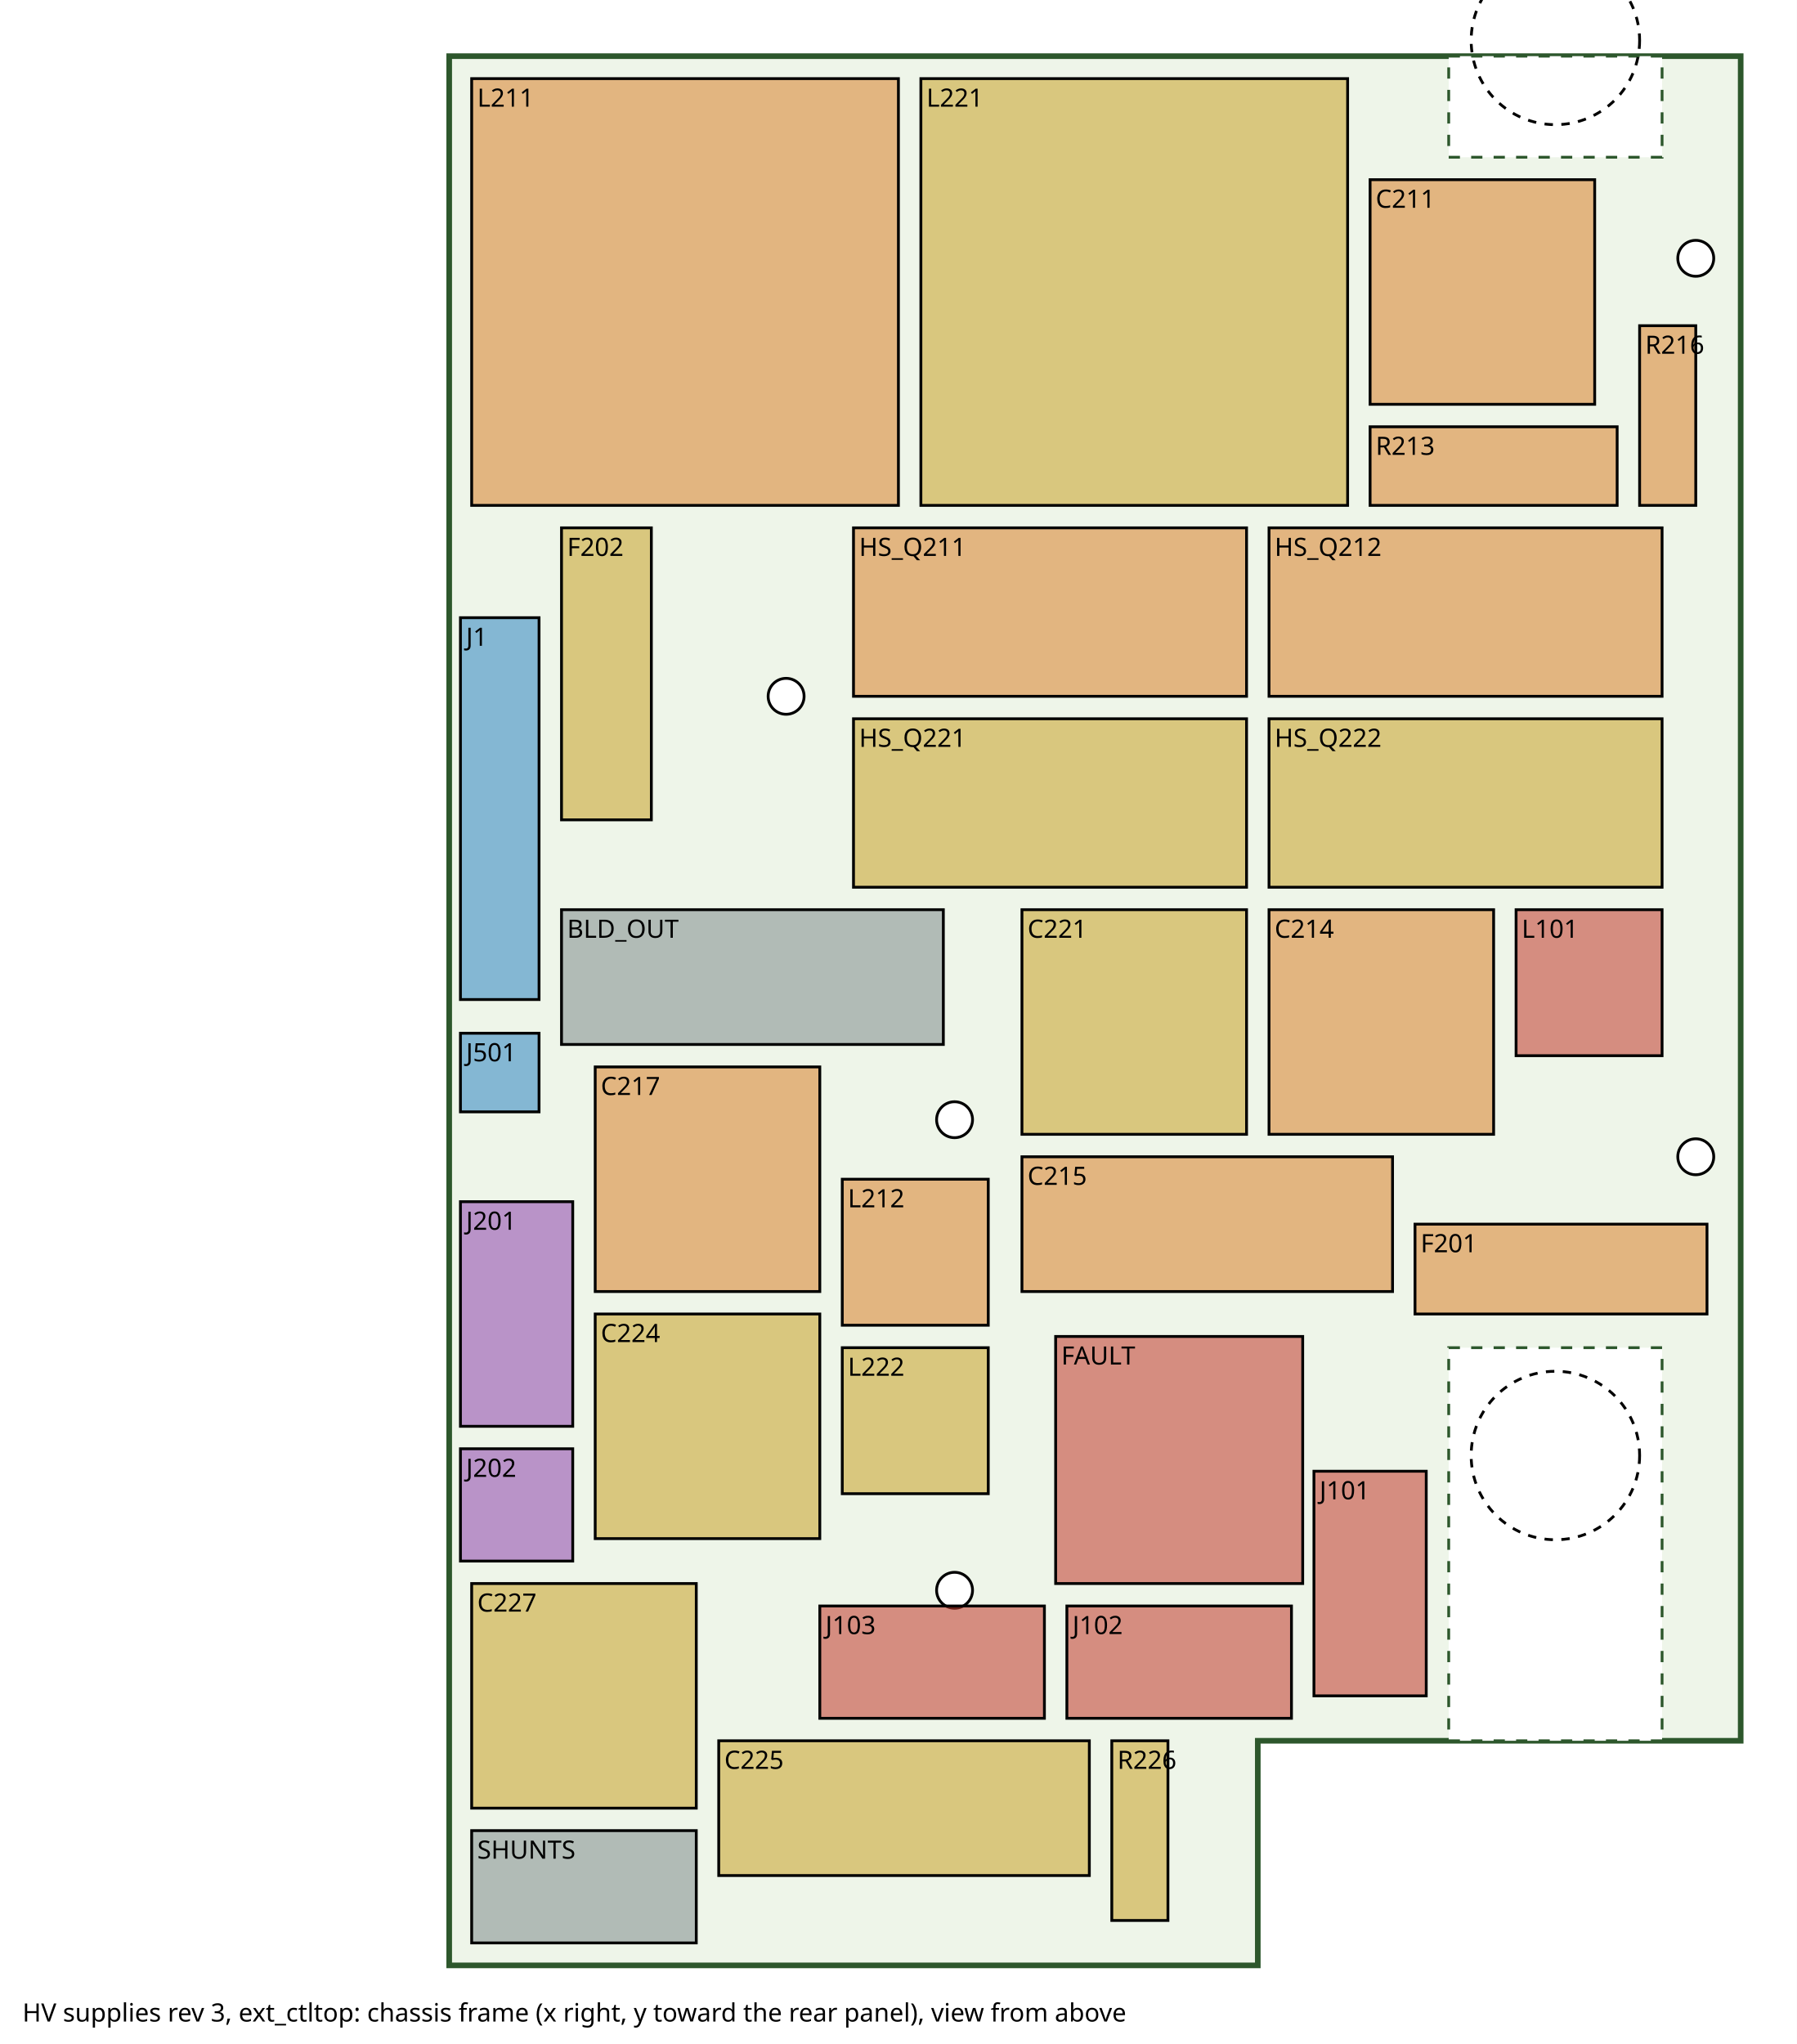
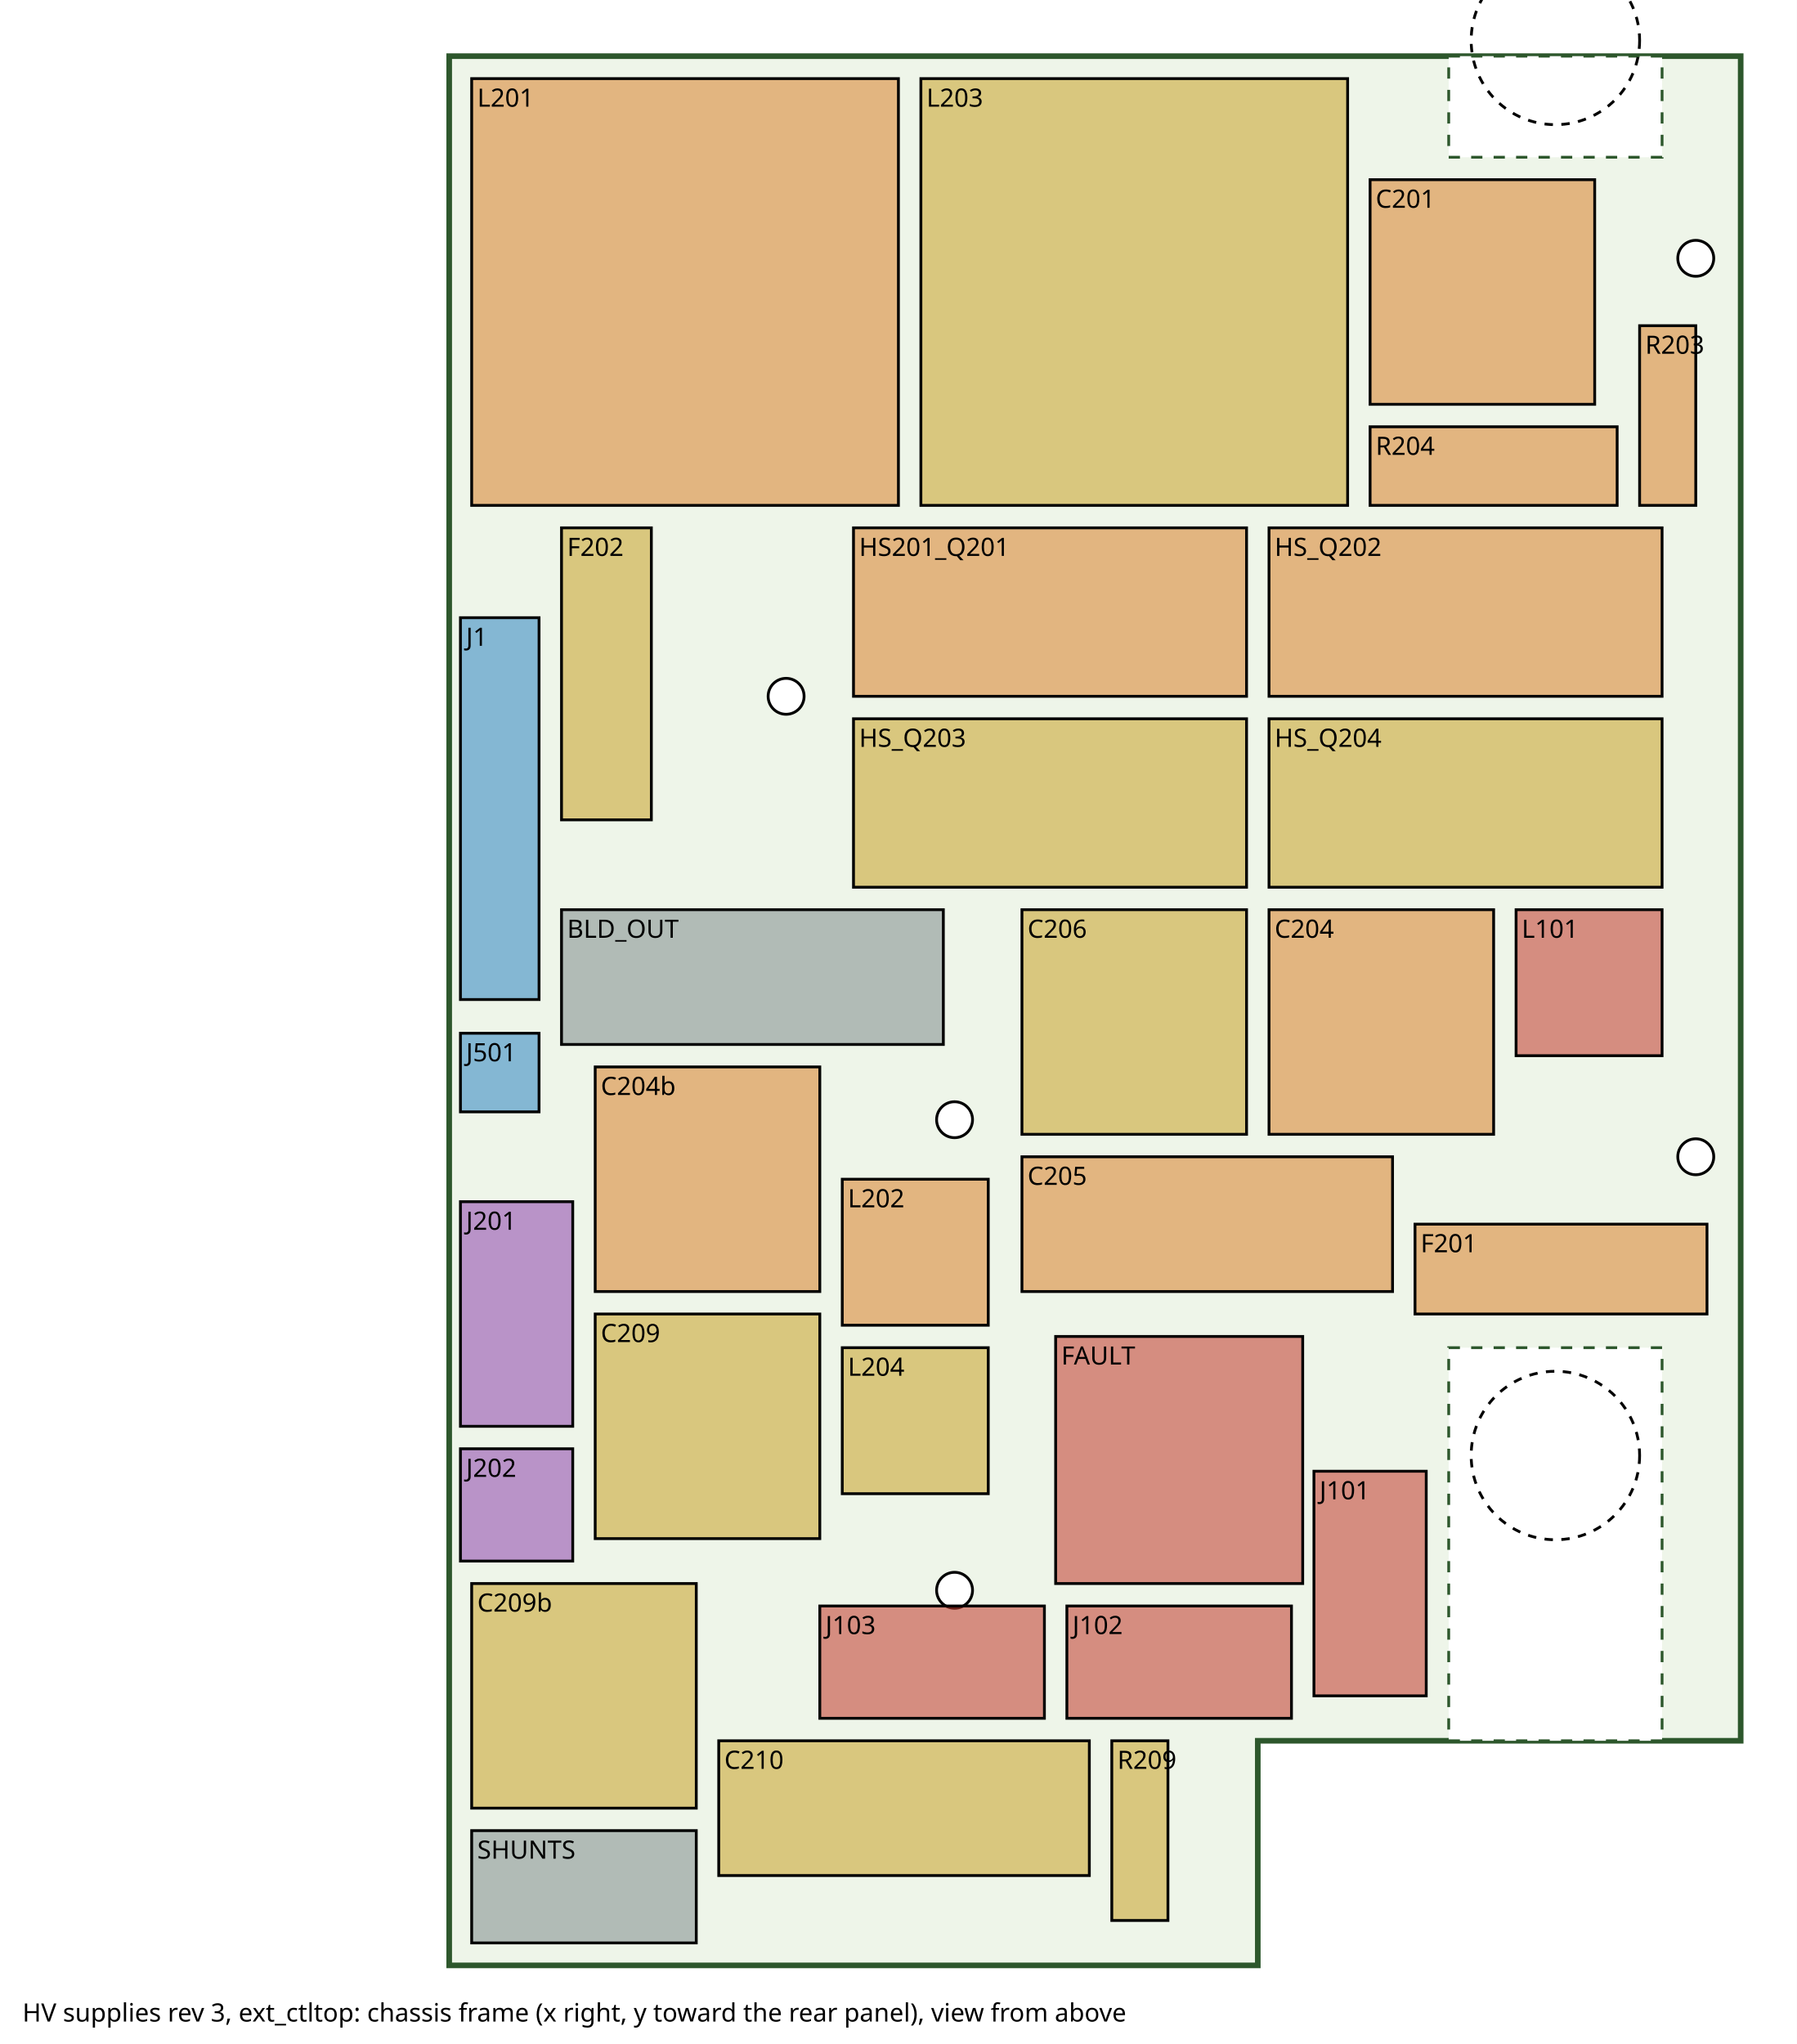
<svg xmlns="http://www.w3.org/2000/svg" width="640" height="728" viewBox="0 0 640 728" font-family="sans-serif" font-size="9">
  <rect width="640" height="728" fill="white" />
  <polygon points="160,20 620,20 620,620 448,620 448,700 160,700" fill="#eef5e9" stroke="#2d572c" stroke-width="2" />
  <rect x="516" y="20" width="76" height="36" fill="white" stroke="#2d572c" stroke-dasharray="4" />
  <rect x="516" y="480" width="76" height="140" fill="white" stroke="#2d572c" stroke-dasharray="4" />
  <circle cx="554.0" cy="14.4" r="30.0" fill="none" stroke="black" stroke-dasharray="3" />
  <circle cx="554.0" cy="518.4" r="30.0" fill="none" stroke="black" stroke-dasharray="3" />
  <circle cx="280.0" cy="248.0" r="6.4" fill="white" stroke="black" />
  <circle cx="340.0" cy="398.8" r="6.4" fill="white" stroke="black" />
  <circle cx="340.0" cy="566.4" r="6.4" fill="white" stroke="black" />
  <circle cx="604.0" cy="92.0" r="6.4" fill="white" stroke="black" />
  <circle cx="604.0" cy="412.0" r="6.4" fill="white" stroke="black" />
  <rect x="164" y="220" width="28" height="136" fill="#2e86c1" fill-opacity="0.55" stroke="black" />
  <text x="166" y="230">J1</text>
  <rect x="164" y="368" width="28" height="28" fill="#2e86c1" fill-opacity="0.55" stroke="black" />
  <text x="166" y="378">J501</text>
  <rect x="164" y="428" width="40" height="80" fill="#8e44ad" fill-opacity="0.55" stroke="black" />
  <text x="166" y="438">J201</text>
  <rect x="164" y="516" width="40" height="40" fill="#8e44ad" fill-opacity="0.55" stroke="black" />
  <text x="166" y="526">J202</text>
  <rect x="468" y="524" width="40" height="80" fill="#c0392b" fill-opacity="0.55" stroke="black" />
  <text x="470" y="534">J101</text>
  <rect x="380" y="572" width="80" height="40" fill="#c0392b" fill-opacity="0.55" stroke="black" />
  <text x="382" y="582">J102</text>
  <rect x="292" y="572" width="80" height="40" fill="#c0392b" fill-opacity="0.55" stroke="black" />
  <text x="294" y="582">J103</text>
  <rect x="376" y="476" width="88" height="88" fill="#c0392b" fill-opacity="0.55" stroke="black" />
  <text x="378" y="486">FAULT</text>
  <rect x="168" y="28" width="152" height="152" fill="#d9822b" fill-opacity="0.55" stroke="black" />
-   <text x="170" y="38">L211</text>
+   <text x="170" y="38">L201</text>
  <rect x="328" y="28" width="152" height="152" fill="#c9a227" fill-opacity="0.55" stroke="black" />
-   <text x="330" y="38">L221</text>
+   <text x="330" y="38">L203</text>
  <rect x="304" y="188" width="140" height="60" fill="#d9822b" fill-opacity="0.55" stroke="black" />
-   <text x="306" y="198">HS_Q211</text>
+   <text x="306" y="198">HS201_Q201</text>
  <rect x="452" y="188" width="140" height="60" fill="#d9822b" fill-opacity="0.55" stroke="black" />
-   <text x="454" y="198">HS_Q212</text>
+   <text x="454" y="198">HS_Q202</text>
  <rect x="304" y="256" width="140" height="60" fill="#c9a227" fill-opacity="0.55" stroke="black" />
-   <text x="306" y="266">HS_Q221</text>
+   <text x="306" y="266">HS_Q203</text>
  <rect x="452" y="256" width="140" height="60" fill="#c9a227" fill-opacity="0.55" stroke="black" />
-   <text x="454" y="266">HS_Q222</text>
+   <text x="454" y="266">HS_Q204</text>
  <rect x="200" y="324" width="136" height="48" fill="#7f8c8d" fill-opacity="0.55" stroke="black" />
  <text x="202" y="334">BLD_OUT</text>
  <rect x="488" y="64" width="80" height="80" fill="#d9822b" fill-opacity="0.55" stroke="black" />
-   <text x="490" y="74">C211</text>
+   <text x="490" y="74">C201</text>
  <rect x="364" y="324" width="80" height="80" fill="#c9a227" fill-opacity="0.55" stroke="black" />
-   <text x="366" y="334">C221</text>
+   <text x="366" y="334">C206</text>
  <rect x="452" y="324" width="80" height="80" fill="#d9822b" fill-opacity="0.55" stroke="black" />
-   <text x="454" y="334">C214</text>
+   <text x="454" y="334">C204</text>
  <rect x="212" y="380" width="80" height="80" fill="#d9822b" fill-opacity="0.55" stroke="black" />
-   <text x="214" y="390">C217</text>
+   <text x="214" y="390">C204b</text>
  <rect x="212" y="468" width="80" height="80" fill="#c9a227" fill-opacity="0.55" stroke="black" />
-   <text x="214" y="478">C224</text>
+   <text x="214" y="478">C209</text>
  <rect x="168" y="564" width="80" height="80" fill="#c9a227" fill-opacity="0.55" stroke="black" />
-   <text x="170" y="574">C227</text>
+   <text x="170" y="574">C209b</text>
  <rect x="364" y="412" width="132" height="48" fill="#d9822b" fill-opacity="0.55" stroke="black" />
-   <text x="366" y="422">C215</text>
+   <text x="366" y="422">C205</text>
  <rect x="256" y="620" width="132" height="48" fill="#c9a227" fill-opacity="0.55" stroke="black" />
-   <text x="258" y="630">C225</text>
+   <text x="258" y="630">C210</text>
  <rect x="504" y="436" width="104" height="32" fill="#d9822b" fill-opacity="0.55" stroke="black" />
  <text x="506" y="446">F201</text>
  <rect x="200" y="188" width="32" height="104" fill="#c9a227" fill-opacity="0.55" stroke="black" />
  <text x="202" y="198">F202</text>
  <rect x="168" y="652" width="80" height="40" fill="#7f8c8d" fill-opacity="0.55" stroke="black" />
  <text x="170" y="662">SHUNTS</text>
  <rect x="540" y="324" width="52" height="52" fill="#c0392b" fill-opacity="0.55" stroke="black" />
  <text x="542" y="334">L101</text>
  <rect x="300" y="420" width="52" height="52" fill="#d9822b" fill-opacity="0.55" stroke="black" />
-   <text x="302" y="430">L212</text>
+   <text x="302" y="430">L202</text>
  <rect x="300" y="480" width="52" height="52" fill="#c9a227" fill-opacity="0.55" stroke="black" />
-   <text x="302" y="490">L222</text>
+   <text x="302" y="490">L204</text>
  <rect x="488" y="152" width="88" height="28" fill="#d9822b" fill-opacity="0.55" stroke="black" />
-   <text x="490" y="162">R213</text>
+   <text x="490" y="162">R204</text>
  <rect x="584" y="116" width="20" height="64" fill="#d9822b" fill-opacity="0.55" stroke="black" />
-   <text x="586" y="126">R216</text>
+   <text x="586" y="126">R203</text>
  <rect x="396" y="620" width="20" height="64" fill="#c9a227" fill-opacity="0.55" stroke="black" />
-   <text x="398" y="630">R226</text>
+   <text x="398" y="630">R209</text>
  <text x="8" y="720">HV supplies rev 3, ext_ctltop: chassis frame (x right, y toward the rear panel), view from above</text>
</svg>
